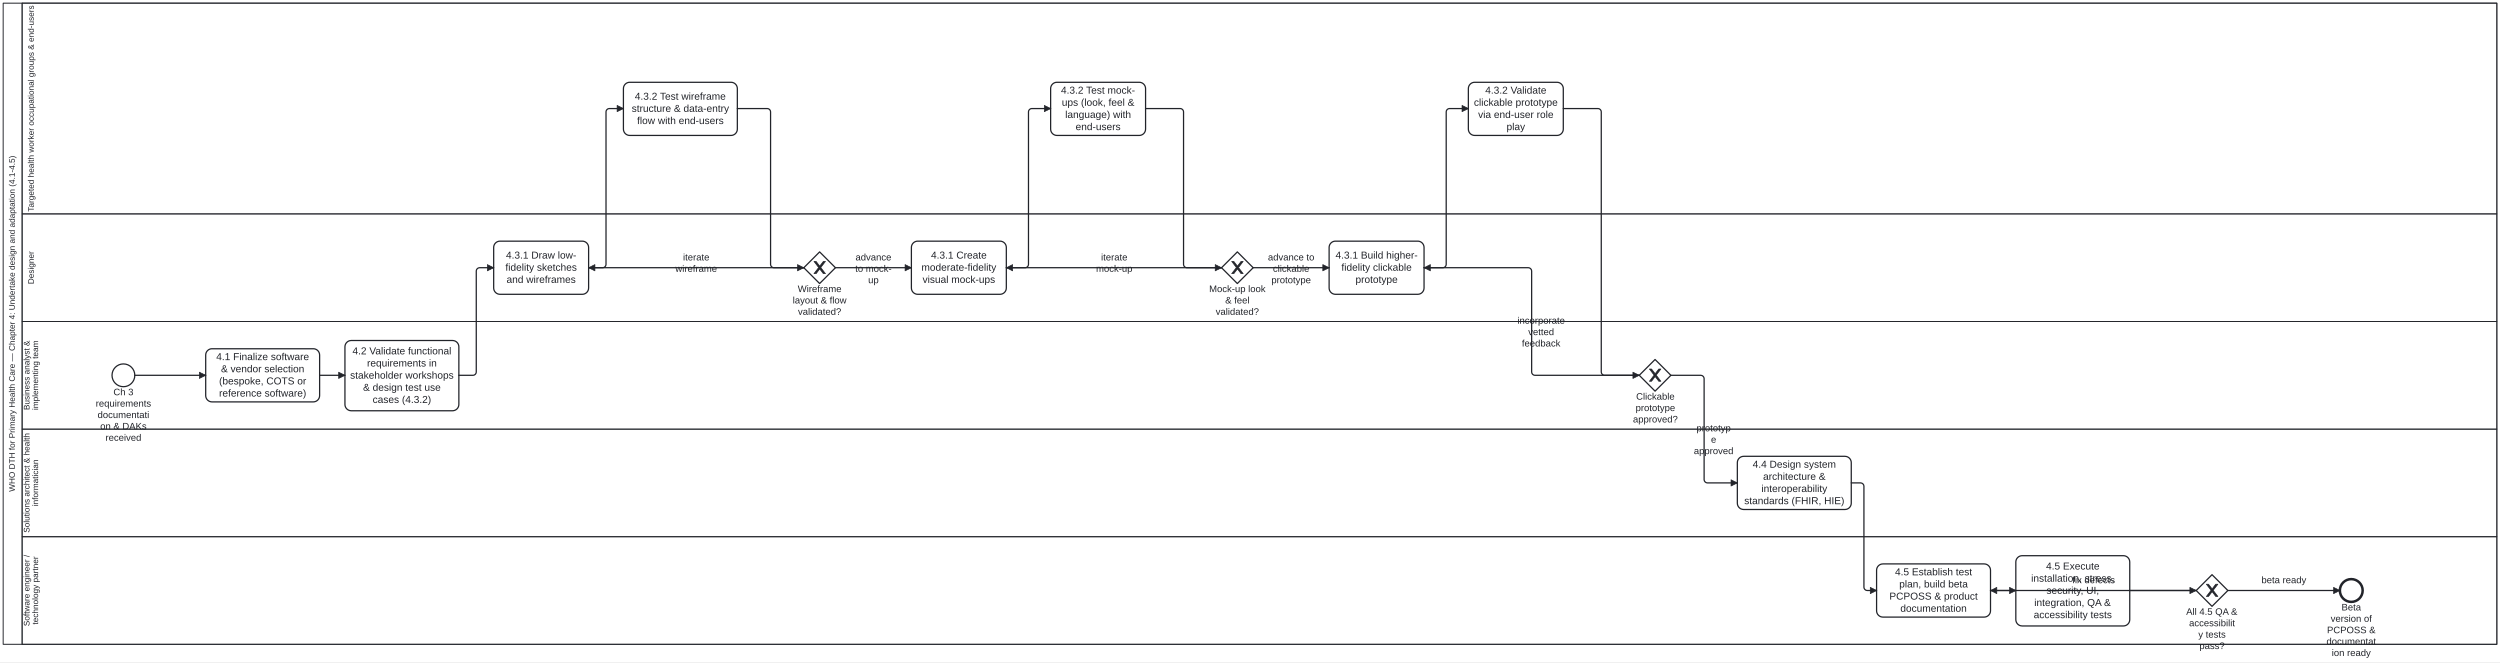
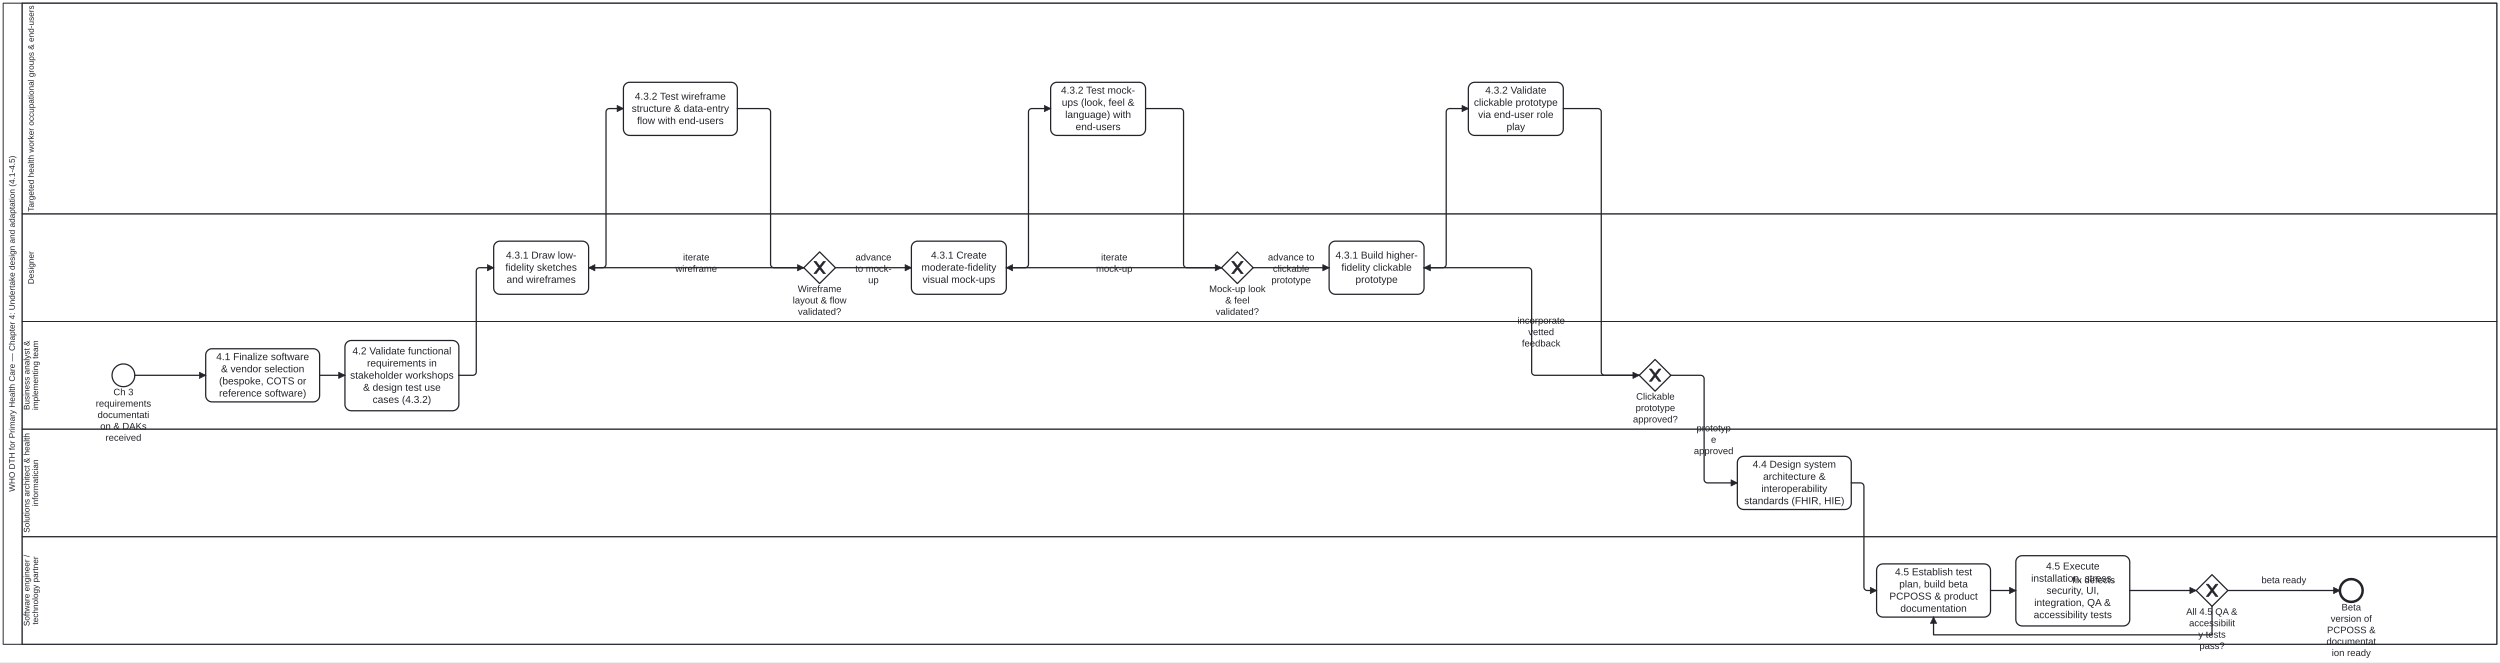
<svg xmlns="http://www.w3.org/2000/svg" width="100%" style="max-width:100%;height:auto" viewBox="155 75 3950 1046" version="1.1">
  <rect x="155" y="75" width="3950" height="1046" fill="#ffffff" />
  <g class="djs-group">
    <g class="djs-element djs-shape" data-element-id="Participant_Process_DesignAndAdaptation" style="display: block;" transform="matrix(1 0 0 1 160 80)">
      <g class="djs-visual">
        <rect x="0" y="0" width="3940" height="1013" rx="0" ry="0" style="stroke-linecap: round; stroke-linejoin: round; stroke: rgb(34, 36, 42); stroke-width: 1.5px; fill: white; fill-opacity: 0.95;" />
        <path style="fill: none; stroke-linecap: round; stroke-linejoin: round; stroke: rgb(34, 36, 42); stroke-width: 1.5px;" d="M30,0L30,1013" />
        <text lineHeight="1.05" class="djs-label" transform="matrix(-1.83697e-16 -1 1 -1.83697e-16 0 1013)" style="font-family: Arial, sans-serif; font-size: 13px; font-weight: normal; fill: rgb(34, 36, 42);">
          <tspan x="240.968" y="18.413">WHO DTH for Primary Health Care — Chapter 4: Undertake design and adaptation (4.1-4.5)</tspan>
        </text>
      </g>
      <rect class="djs-hit djs-hit-all" x="0" y="0" width="3940" height="1013" style="fill: none; stroke-opacity: 0; stroke: white; stroke-width: 15px;" />
    </g>
    <g class="djs-children">
      <g class="djs-group">
        <g class="djs-element djs-shape" data-element-id="Lane-Ch4-Engineer" style="display: block;" transform="matrix(1 0 0 1 190 923)">
          <g class="djs-visual">
            <rect x="0" y="0" width="3910" height="170" rx="0" ry="0" style="stroke-linecap: round; stroke-linejoin: round; stroke: rgb(34, 36, 42); stroke-width: 1.5px; fill: white; fill-opacity: 0.25;" />
            <text lineHeight="1.05" class="djs-label" transform="matrix(-1.83697e-16 -1 1 -1.83697e-16 0 170)" style="font-family: Arial, sans-serif; font-size: 13px; font-weight: normal; fill: rgb(34, 36, 42);">
              <tspan x="28.633" y="11.588">Software engineer / </tspan>
              <tspan x="31.159" y="25.238">technology partner</tspan>
            </text>
          </g>
          <rect class="djs-hit djs-hit-all" x="0" y="0" width="3910" height="170" style="fill: none; stroke-opacity: 0; stroke: white; stroke-width: 15px;" />
        </g>
      </g>
      <g class="djs-group">
        <g class="djs-element djs-shape" data-element-id="Lane-Ch4-Architect" style="display: block;" transform="matrix(1 0 0 1 190 753)">
          <g class="djs-visual">
            <rect x="0" y="0" width="3910" height="170" rx="0" ry="0" style="stroke-linecap: round; stroke-linejoin: round; stroke: rgb(34, 36, 42); stroke-width: 1.5px; fill: white; fill-opacity: 0.25;" />
            <text lineHeight="1.05" class="djs-label" transform="matrix(-1.83697e-16 -1 1 -1.83697e-16 0 170)" style="font-family: Arial, sans-serif; font-size: 13px; font-weight: normal; fill: rgb(34, 36, 42);">
              <tspan x="6.232" y="11.588">Solutions architect &amp; health </tspan>
              <tspan x="48.152" y="25.238">informatician</tspan>
            </text>
          </g>
          <rect class="djs-hit djs-hit-all" x="0" y="0" width="3910" height="170" style="fill: none; stroke-opacity: 0; stroke: white; stroke-width: 15px;" />
        </g>
      </g>
      <g class="djs-group">
        <g class="djs-element djs-shape" data-element-id="Lane-Ch4-Users" style="display: block;" transform="matrix(1 0 0 1 190 80)">
          <g class="djs-visual">
            <rect x="0" y="0" width="3910" height="333" rx="0" ry="0" style="stroke-linecap: round; stroke-linejoin: round; stroke: rgb(34, 36, 42); stroke-width: 1.5px; fill: white; fill-opacity: 0.25;" />
            <text lineHeight="1.05" class="djs-label" transform="matrix(-1.83697e-16 -1 1 -1.83697e-16 0 333)" style="font-family: Arial, sans-serif; font-size: 13px; font-weight: normal; fill: rgb(34, 36, 42);">
              <tspan x="3.543" y="18.413">Targeted health worker occupational groups &amp; end-users</tspan>
            </text>
          </g>
          <rect class="djs-hit djs-hit-all" x="0" y="0" width="3910" height="333" style="fill: none; stroke-opacity: 0; stroke: white; stroke-width: 15px;" />
        </g>
      </g>
      <g class="djs-group">
        <g class="djs-element djs-shape" data-element-id="Lane-Ch4-Designer" style="display: block;" transform="matrix(1 0 0 1 190 413)">
          <g class="djs-visual">
            <rect x="0" y="0" width="3910" height="170" rx="0" ry="0" style="stroke-linecap: round; stroke-linejoin: round; stroke: rgb(34, 36, 42); stroke-width: 1.5px; fill: white; fill-opacity: 0.25;" />
            <text lineHeight="1.05" class="djs-label" transform="matrix(-1.83697e-16 -1 1 -1.83697e-16 0 170)" style="font-family: Arial, sans-serif; font-size: 13px; font-weight: normal; fill: rgb(34, 36, 42);">
              <tspan x="58.987" y="18.413">Designer</tspan>
            </text>
          </g>
          <rect class="djs-hit djs-hit-all" x="0" y="0" width="3910" height="170" style="fill: none; stroke-opacity: 0; stroke: white; stroke-width: 15px;" />
        </g>
      </g>
      <g class="djs-group">
        <g class="djs-element djs-shape" data-element-id="Lane-Ch4-BA" style="display: block;" transform="matrix(1 0 0 1 190 583)">
          <g class="djs-visual">
            <rect x="0" y="0" width="3910" height="170" rx="0" ry="0" style="stroke-linecap: round; stroke-linejoin: round; stroke: rgb(34, 36, 42); stroke-width: 1.5px; fill: white; fill-opacity: 0.25;" />
            <text lineHeight="1.05" class="djs-label" transform="matrix(-1.83697e-16 -1 1 -1.83697e-16 0 170)" style="font-family: Arial, sans-serif; font-size: 13px; font-weight: normal; fill: rgb(34, 36, 42);">
              <tspan x="30.083" y="11.588">Business analyst &amp; </tspan>
              <tspan x="30.086" y="25.238">implementing team</tspan>
            </text>
          </g>
          <rect class="djs-hit djs-hit-all" x="0" y="0" width="3910" height="170" style="fill: none; stroke-opacity: 0; stroke: white; stroke-width: 15px;" />
        </g>
      </g>
      <g class="djs-group">
        <g class="djs-element djs-shape" data-element-id="Start_Ch4" style="display: block;" transform="matrix(1 0 0 1 332 650)">
          <g class="djs-visual">
            <circle cx="18" cy="18" r="18" style="stroke-linecap: round; stroke-linejoin: round; stroke: rgb(34, 36, 42); stroke-width: 2px; fill: white; fill-opacity: 0.95;" />
          </g>
          <rect class="djs-hit djs-hit-all" x="0" y="0" width="36" height="36" style="fill: none; stroke-opacity: 0; stroke: white; stroke-width: 15px;" />
        </g>
      </g>
      <g class="djs-group">
        <g class="djs-element djs-shape" data-element-id="Start_Ch4_label" style="display: block;" transform="matrix(1 0 0 1 306 686)">
          <g class="djs-visual">
            <text lineHeight="1.2" class="djs-label" style="font-family: Arial, sans-serif; font-size: 15px; font-weight: normal; fill: rgb(34, 36, 42);">
              <tspan x="28.158" y="13.5">Ch 3 </tspan>
              <tspan x="0.23" y="31.5">requirements</tspan>
              <tspan x="3.142" y="49.5">documentati</tspan>
              <tspan x="7.317" y="67.5">on &amp; DAKs </tspan>
              <tspan x="15.652" y="85.5">received</tspan>
            </text>
          </g>
          <rect class="djs-hit djs-hit-all" x="0" y="0" width="88" height="90" style="fill: none; stroke-opacity: 0; stroke: white; stroke-width: 15px;" />
        </g>
      </g>
      <g class="djs-group">
        <g class="djs-element djs-shape" data-element-id="Task_4_1_SelectSoftwareVendor" style="display: block;" transform="matrix(1 0 0 1 480 626)">
          <g class="djs-visual">
            <rect x="0" y="0" width="180" height="84" rx="10" ry="10" style="stroke-linecap: round; stroke-linejoin: round; stroke: rgb(34, 36, 42); stroke-width: 2px; fill: white; fill-opacity: 0.95;" />
            <text lineHeight="1.2" class="djs-label" style="font-family: Arial, sans-serif; font-size: 16px; font-weight: normal; fill: rgb(34, 36, 42);">
              <tspan x="16.633" y="18">4.1 Finalize software </tspan>
              <tspan x="24.184" y="37.2">&amp; vendor selection </tspan>
              <tspan x="21.086" y="56.4">(bespoke, COTS or </tspan>
              <tspan x="21.082" y="75.6">reference software)</tspan>
            </text>
          </g>
          <rect class="djs-hit djs-hit-all" x="0" y="0" width="180" height="84" style="fill: none; stroke-opacity: 0; stroke: white; stroke-width: 15px;" />
        </g>
      </g>
      <g class="djs-group">
        <g class="djs-element djs-shape" data-element-id="Task_4_2_ValidateRequirements" style="display: block;" transform="matrix(1 0 0 1 700 613)">
          <g class="djs-visual">
            <rect x="0" y="0" width="180" height="111" rx="10" ry="10" style="stroke-linecap: round; stroke-linejoin: round; stroke: rgb(34, 36, 42); stroke-width: 2px; fill: white; fill-opacity: 0.95;" />
            <text lineHeight="1.2" class="djs-label" style="font-family: Arial, sans-serif; font-size: 16px; font-weight: normal; fill: rgb(34, 36, 42);">
              <tspan x="11.871" y="21.9">4.2 Validate functional</tspan>
              <tspan x="34.863" y="41.1">requirements in </tspan>
              <tspan x="8.18" y="60.3">stakeholder workshops </tspan>
              <tspan x="28.629" y="79.5">&amp; design test use </tspan>
              <tspan x="43.758" y="98.7">cases (4.3.2)</tspan>
            </text>
          </g>
          <rect class="djs-hit djs-hit-all" x="0" y="0" width="180" height="111" style="fill: none; stroke-opacity: 0; stroke: white; stroke-width: 15px;" />
        </g>
      </g>
      <g class="djs-group">
        <g class="djs-element djs-shape" data-element-id="Task_4_3_Wireframe" style="display: block;" transform="matrix(1 0 0 1 935 456)">
          <g class="djs-visual">
            <rect x="0" y="0" width="150" height="84" rx="10" ry="10" style="stroke-linecap: round; stroke-linejoin: round; stroke: rgb(34, 36, 42); stroke-width: 2px; fill: white; fill-opacity: 0.95;" />
            <text lineHeight="1.2" class="djs-label" style="font-family: Arial, sans-serif; font-size: 16px; font-weight: normal; fill: rgb(34, 36, 42);">
              <tspan x="19.426" y="27.6">4.3.1 Draw low-</tspan>
              <tspan x="18.531" y="46.8">fidelity sketches </tspan>
              <tspan x="20.312" y="66">and wireframes</tspan>
            </text>
          </g>
          <rect class="djs-hit djs-hit-all" x="0" y="0" width="150" height="84" style="fill: none; stroke-opacity: 0; stroke: white; stroke-width: 15px;" />
        </g>
      </g>
      <g class="djs-group">
        <g class="djs-element djs-shape" data-element-id="Task_4_3_TestWireframe" style="display: block;" transform="matrix(1 0 0 1 1140 205)">
          <g class="djs-visual">
            <rect x="0" y="0" width="180" height="84" rx="10" ry="10" style="stroke-linecap: round; stroke-linejoin: round; stroke: rgb(34, 36, 42); stroke-width: 2px; fill: white; fill-opacity: 0.95;" />
            <text lineHeight="1.2" class="djs-label" style="font-family: Arial, sans-serif; font-size: 16px; font-weight: normal; fill: rgb(34, 36, 42);">
              <tspan x="17.973" y="27.6">4.3.2 Test wireframe </tspan>
              <tspan x="13.078" y="46.8">structure &amp; data-entry </tspan>
              <tspan x="21.527" y="66">flow with end-users</tspan>
            </text>
          </g>
          <rect class="djs-hit djs-hit-all" x="0" y="0" width="180" height="84" style="fill: none; stroke-opacity: 0; stroke: white; stroke-width: 15px;" />
        </g>
      </g>
      <g class="djs-group">
        <g class="djs-element djs-shape" data-element-id="GW_WireframeOk" style="display: block;" transform="matrix(1 0 0 1 1425 473)">
          <g class="djs-visual">
            <polygon points="25,0 50,25 25,50 0,25" style="stroke-linecap: round; stroke-linejoin: round; stroke: rgb(34, 36, 42); stroke-width: 2px; fill: white; fill-opacity: 0.95;" />
            <path d="m 16,15 7.429,9.714 -7.429,9.714 3.429,0 5.714,-7.464 5.714,7.464 3.429,0 -7.429,-9.714 7.429,-9.714 -3.429,0 -5.714,7.464 -5.714,-7.464 -3.429,0 z" style="fill: rgb(34, 36, 42); stroke-linecap: round; stroke-linejoin: round; stroke: rgb(34, 36, 42); stroke-width: 1px;" />
          </g>
          <rect class="djs-hit djs-hit-all" x="0" y="0" width="50" height="50" style="fill: none; stroke-opacity: 0; stroke: white; stroke-width: 15px;" />
        </g>
      </g>
      <g class="djs-group">
        <g class="djs-element djs-shape" data-element-id="GW_WireframeOk_label" style="display: block;" transform="matrix(1 0 0 1 1407 523)">
          <g class="djs-visual">
            <text lineHeight="1.2" class="djs-label" style="font-family: Arial, sans-serif; font-size: 15px; font-weight: normal; fill: rgb(34, 36, 42);">
              <tspan x="8.415" y="13.5">Wireframe </tspan>
              <tspan x="0.479" y="31.5">layout &amp; flow</tspan>
              <tspan x="8.807" y="49.5">validated?</tspan>
            </text>
          </g>
          <rect class="djs-hit djs-hit-all" x="0" y="0" width="86" height="54" style="fill: none; stroke-opacity: 0; stroke: white; stroke-width: 15px;" />
        </g>
      </g>
      <g class="djs-group">
        <g class="djs-element djs-shape" data-element-id="Task_4_3_Mockup" style="display: block;" transform="matrix(1 0 0 1 1595 456)">
          <g class="djs-visual">
            <rect x="0" y="0" width="150" height="84" rx="10" ry="10" style="stroke-linecap: round; stroke-linejoin: round; stroke: rgb(34, 36, 42); stroke-width: 2px; fill: white; fill-opacity: 0.95;" />
            <text lineHeight="1.2" class="djs-label" style="font-family: Arial, sans-serif; font-size: 16px; font-weight: normal; fill: rgb(34, 36, 42);">
              <tspan x="30.973" y="27.6">4.3.1 Create </tspan>
              <tspan x="15.863" y="46.8">moderate-fidelity </tspan>
              <tspan x="17.648" y="66">visual mock-ups</tspan>
            </text>
          </g>
          <rect class="djs-hit djs-hit-all" x="0" y="0" width="150" height="84" style="fill: none; stroke-opacity: 0; stroke: white; stroke-width: 15px;" />
        </g>
      </g>
      <g class="djs-group">
        <g class="djs-element djs-shape" data-element-id="Task_4_3_TestMockup" style="display: block;" transform="matrix(1 0 0 1 1815 205)">
          <g class="djs-visual">
            <rect x="0" y="0" width="150" height="84" rx="10" ry="10" style="stroke-linecap: round; stroke-linejoin: round; stroke: rgb(34, 36, 42); stroke-width: 2px; fill: white; fill-opacity: 0.95;" />
            <text lineHeight="1.2" class="djs-label" style="font-family: Arial, sans-serif; font-size: 16px; font-weight: normal; fill: rgb(34, 36, 42);">
              <tspan x="16.312" y="18">4.3.2 Test mock-</tspan>
              <tspan x="17.637" y="37.2">ups (look, feel &amp; </tspan>
              <tspan x="22.965" y="56.4">language) with </tspan>
              <tspan x="39.426" y="75.6">end-users</tspan>
            </text>
          </g>
          <rect class="djs-hit djs-hit-all" x="0" y="0" width="150" height="84" style="fill: none; stroke-opacity: 0; stroke: white; stroke-width: 15px;" />
        </g>
      </g>
      <g class="djs-group">
        <g class="djs-element djs-shape" data-element-id="GW_MockupOk" style="display: block;" transform="matrix(1 0 0 1 2085 473)">
          <g class="djs-visual">
            <polygon points="25,0 50,25 25,50 0,25" style="stroke-linecap: round; stroke-linejoin: round; stroke: rgb(34, 36, 42); stroke-width: 2px; fill: white; fill-opacity: 0.95;" />
            <path d="m 16,15 7.429,9.714 -7.429,9.714 3.429,0 5.714,-7.464 5.714,7.464 3.429,0 -7.429,-9.714 7.429,-9.714 -3.429,0 -5.714,7.464 -5.714,-7.464 -3.429,0 z" style="fill: rgb(34, 36, 42); stroke-linecap: round; stroke-linejoin: round; stroke: rgb(34, 36, 42); stroke-width: 1px;" />
          </g>
          <rect class="djs-hit djs-hit-all" x="0" y="0" width="50" height="50" style="fill: none; stroke-opacity: 0; stroke: white; stroke-width: 15px;" />
        </g>
      </g>
      <g class="djs-group">
        <g class="djs-element djs-shape" data-element-id="GW_MockupOk_label" style="display: block;" transform="matrix(1 0 0 1 2065 523)">
          <g class="djs-visual">
            <text lineHeight="1.2" class="djs-label" style="font-family: Arial, sans-serif; font-size: 15px; font-weight: normal; fill: rgb(34, 36, 42);">
              <tspan x="0.399" y="13.5">Mock-up look </tspan>
              <tspan x="25.822" y="31.5">&amp; feel </tspan>
              <tspan x="10.807" y="49.5">validated?</tspan>
            </text>
          </g>
          <rect class="djs-hit djs-hit-all" x="0" y="0" width="90" height="54" style="fill: none; stroke-opacity: 0; stroke: white; stroke-width: 15px;" />
        </g>
      </g>
      <g class="djs-group">
        <g class="djs-element djs-shape" data-element-id="Task_4_3_Prototype" style="display: block;" transform="matrix(1 0 0 1 2255 456)">
          <g class="djs-visual">
            <rect x="0" y="0" width="150" height="84" rx="10" ry="10" style="stroke-linecap: round; stroke-linejoin: round; stroke: rgb(34, 36, 42); stroke-width: 2px; fill: white; fill-opacity: 0.95;" />
            <text lineHeight="1.2" class="djs-label" style="font-family: Arial, sans-serif; font-size: 16px; font-weight: normal; fill: rgb(34, 36, 42);">
              <tspan x="10.07" y="27.6">4.3.1 Build higher-</tspan>
              <tspan x="19.422" y="46.8">fidelity clickable </tspan>
              <tspan x="41.645" y="66">prototype</tspan>
            </text>
          </g>
          <rect class="djs-hit djs-hit-all" x="0" y="0" width="150" height="84" style="fill: none; stroke-opacity: 0; stroke: white; stroke-width: 15px;" />
        </g>
      </g>
      <g class="djs-group">
        <g class="djs-element djs-shape" data-element-id="Task_4_3_TestPrototype" style="display: block;" transform="matrix(1 0 0 1 2475 205)">
          <g class="djs-visual">
            <rect x="0" y="0" width="150" height="84" rx="10" ry="10" style="stroke-linecap: round; stroke-linejoin: round; stroke: rgb(34, 36, 42); stroke-width: 2px; fill: white; fill-opacity: 0.95;" />
            <text lineHeight="1.2" class="djs-label" style="font-family: Arial, sans-serif; font-size: 16px; font-weight: normal; fill: rgb(34, 36, 42);">
              <tspan x="26.668" y="18">4.3.2 Validate </tspan>
              <tspan x="8.742" y="37.2">clickable prototype</tspan>
              <tspan x="15.414" y="56.4">via end-user role </tspan>
              <tspan x="60.324" y="75.6">play</tspan>
            </text>
          </g>
          <rect class="djs-hit djs-hit-all" x="0" y="0" width="150" height="84" style="fill: none; stroke-opacity: 0; stroke: white; stroke-width: 15px;" />
        </g>
      </g>
      <g class="djs-group">
        <g class="djs-element djs-shape" data-element-id="GW_PrototypeOk" style="display: block;" transform="matrix(1 0 0 1 2745 643)">
          <g class="djs-visual">
            <polygon points="25,0 50,25 25,50 0,25" style="stroke-linecap: round; stroke-linejoin: round; stroke: rgb(34, 36, 42); stroke-width: 2px; fill: white; fill-opacity: 0.95;" />
            <path d="m 16,15 7.429,9.714 -7.429,9.714 3.429,0 5.714,-7.464 5.714,7.464 3.429,0 -7.429,-9.714 7.429,-9.714 -3.429,0 -5.714,7.464 -5.714,-7.464 -3.429,0 z" style="fill: rgb(34, 36, 42); stroke-linecap: round; stroke-linejoin: round; stroke: rgb(34, 36, 42); stroke-width: 1px;" />
          </g>
          <rect class="djs-hit djs-hit-all" x="0" y="0" width="50" height="50" style="fill: none; stroke-opacity: 0; stroke: white; stroke-width: 15px;" />
        </g>
      </g>
      <g class="djs-group">
        <g class="djs-element djs-shape" data-element-id="GW_PrototypeOk_label" style="display: block;" transform="matrix(1 0 0 1 2735 693)">
          <g class="djs-visual">
            <text lineHeight="1.2" class="djs-label" style="font-family: Arial, sans-serif; font-size: 15px; font-weight: normal; fill: rgb(34, 36, 42);">
              <tspan x="5.072" y="13.5">Clickable </tspan>
              <tspan x="4.229" y="31.5">prototype</tspan>
              <tspan x="0.054" y="49.5">approved?</tspan>
            </text>
          </g>
          <rect class="djs-hit djs-hit-all" x="0" y="0" width="71" height="54" style="fill: none; stroke-opacity: 0; stroke: white; stroke-width: 15px;" />
        </g>
      </g>
      <g class="djs-group">
        <g class="djs-element djs-shape" data-element-id="Task_4_4_Architecture" style="display: block;" transform="matrix(1 0 0 1 2900 796)">
          <g class="djs-visual">
            <rect x="0" y="0" width="180" height="84" rx="10" ry="10" style="stroke-linecap: round; stroke-linejoin: round; stroke: rgb(34, 36, 42); stroke-width: 2px; fill: white; fill-opacity: 0.95;" />
            <text lineHeight="1.2" class="djs-label" style="font-family: Arial, sans-serif; font-size: 16px; font-weight: normal; fill: rgb(34, 36, 42);">
              <tspan x="24.195" y="18">4.4 Design system </tspan>
              <tspan x="40.645" y="37.2">architecture &amp; </tspan>
              <tspan x="37.973" y="56.4">interoperability </tspan>
              <tspan x="10.871" y="75.6">standards (FHIR, HIE)</tspan>
            </text>
          </g>
          <rect class="djs-hit djs-hit-all" x="0" y="0" width="180" height="84" style="fill: none; stroke-opacity: 0; stroke: white; stroke-width: 15px;" />
        </g>
      </g>
      <g class="djs-group">
        <g class="djs-element djs-shape" data-element-id="Task_4_5_BuildAndDocument" style="display: block;" transform="matrix(1 0 0 1 3120 966)">
          <g class="djs-visual">
            <rect x="0" y="0" width="180" height="84" rx="10" ry="10" style="stroke-linecap: round; stroke-linejoin: round; stroke: rgb(34, 36, 42); stroke-width: 2px; fill: white; fill-opacity: 0.95;" />
            <text lineHeight="1.2" class="djs-label" style="font-family: Arial, sans-serif; font-size: 16px; font-weight: normal; fill: rgb(34, 36, 42);">
              <tspan x="29.078" y="18">4.5 Establish test </tspan>
              <tspan x="35.734" y="37.2">plan, build beta </tspan>
              <tspan x="20.191" y="56.4">PCPOSS &amp; product </tspan>
              <tspan x="37.52" y="75.6">documentation</tspan>
            </text>
          </g>
          <rect class="djs-hit djs-hit-all" x="0" y="0" width="180" height="84" style="fill: none; stroke-opacity: 0; stroke: white; stroke-width: 15px;" />
        </g>
      </g>
      <g class="djs-group">
        <g class="djs-element djs-shape" data-element-id="Task_4_5_RunQaTests" style="display: block;" transform="matrix(1 0 0 1 3340 953)">
          <g class="djs-visual">
            <rect x="0" y="0" width="180" height="111" rx="10" ry="10" style="stroke-linecap: round; stroke-linejoin: round; stroke: rgb(34, 36, 42); stroke-width: 2px; fill: white; fill-opacity: 0.95;" />
            <text lineHeight="1.2" class="djs-label" style="font-family: Arial, sans-serif; font-size: 16px; font-weight: normal; fill: rgb(34, 36, 42);">
              <tspan x="47.75" y="21.9">4.5 Execute </tspan>
              <tspan x="24.195" y="41.1">installation, stress, </tspan>
              <tspan x="48.363" y="60.3">security, UI, </tspan>
              <tspan x="29.078" y="79.5">integration, QA &amp; </tspan>
              <tspan x="28.203" y="98.7">accessibility tests</tspan>
            </text>
          </g>
          <rect class="djs-hit djs-hit-all" x="0" y="0" width="180" height="111" style="fill: none; stroke-opacity: 0; stroke: white; stroke-width: 15px;" />
        </g>
      </g>
      <g class="djs-group">
        <g class="djs-element djs-shape" data-element-id="GW_QaPassed" style="display: block;" transform="matrix(1 0 0 1 3625 983)">
          <g class="djs-visual">
            <polygon points="25,0 50,25 25,50 0,25" style="stroke-linecap: round; stroke-linejoin: round; stroke: rgb(34, 36, 42); stroke-width: 2px; fill: white; fill-opacity: 0.95;" />
            <path d="m 16,15 7.429,9.714 -7.429,9.714 3.429,0 5.714,-7.464 5.714,7.464 3.429,0 -7.429,-9.714 7.429,-9.714 -3.429,0 -5.714,7.464 -5.714,-7.464 -3.429,0 z" style="fill: rgb(34, 36, 42); stroke-linecap: round; stroke-linejoin: round; stroke: rgb(34, 36, 42); stroke-width: 1px;" />
          </g>
          <rect class="djs-hit djs-hit-all" x="0" y="0" width="50" height="50" style="fill: none; stroke-opacity: 0; stroke: white; stroke-width: 15px;" />
        </g>
      </g>
      <g class="djs-group">
        <g class="djs-element djs-shape" data-element-id="GW_QaPassed_label" style="display: block;" transform="matrix(1 0 0 1 3609 1033)">
          <g class="djs-visual">
            <text lineHeight="1.2" class="djs-label" style="font-family: Arial, sans-serif; font-size: 15px; font-weight: normal; fill: rgb(34, 36, 42);">
              <tspan x="0.149" y="13.5">All 4.5 QA &amp;</tspan>
              <tspan x="4.738" y="31.5">accessibilit</tspan>
              <tspan x="19.328" y="49.5">y tests </tspan>
              <tspan x="20.987" y="67.5">pass?</tspan>
            </text>
          </g>
          <rect class="djs-hit djs-hit-all" x="0" y="0" width="82" height="54" style="fill: none; stroke-opacity: 0; stroke: white; stroke-width: 15px;" />
        </g>
      </g>
      <g class="djs-group">
        <g class="djs-element djs-shape" data-element-id="End_Ch4" style="display: block;" transform="matrix(1 0 0 1 3852 990)">
          <g class="djs-visual">
            <circle cx="18" cy="18" r="18" style="stroke-linecap: round; stroke-linejoin: round; stroke: rgb(34, 36, 42); stroke-width: 4px; fill: white; fill-opacity: 0.95;" />
          </g>
          <rect class="djs-hit djs-hit-all" x="0" y="0" width="36" height="36" style="fill: none; stroke-opacity: 0; stroke: white; stroke-width: 15px;" />
        </g>
      </g>
      <g class="djs-group">
        <g class="djs-element djs-shape" data-element-id="End_Ch4_label" style="display: block;" transform="matrix(1 0 0 1 3828 1026)">
          <g class="djs-visual">
            <text lineHeight="1.2" class="djs-label" style="font-family: Arial, sans-serif; font-size: 15px; font-weight: normal; fill: rgb(34, 36, 42);">
              <tspan x="26.572" y="13.5">Beta </tspan>
              <tspan x="9.484" y="31.5">version of </tspan>
              <tspan x="3.654" y="49.5">PCPOSS &amp; </tspan>
              <tspan x="2.808" y="67.5">documentat</tspan>
              <tspan x="11.147" y="85.5">ion ready</tspan>
            </text>
          </g>
          <rect class="djs-hit djs-hit-all" x="0" y="0" width="84" height="90" style="fill: none; stroke-opacity: 0; stroke: white; stroke-width: 15px;" />
        </g>
      </g>
      <g class="djs-group">
        <g class="djs-element djs-connection" data-element-id="Flow_Ch4_1" style="display: block;">
          <g class="djs-visual">
            <defs>
              <marker id="bpmn-marker-1" viewBox="0 0 20 20" refX="11" refY="10" markerWidth="10" markerHeight="10" orient="auto">
                <path d="M 1 5 L 11 10 L 1 15 Z" style="stroke-linecap: round; stroke-linejoin: round; stroke: rgb(34, 36, 42); stroke-width: 1px; fill: rgb(34, 36, 42);" />
              </marker>
            </defs>
            <path data-corner-radius="5" style="fill: none; stroke-linecap: round; stroke-linejoin: round; stroke: rgb(34, 36, 42); stroke-width: 2px; marker-end: url('#bpmn-marker-1');" d="M368,668L480,668" />
          </g>
          <path d="M368,668L480,668" class="djs-hit djs-hit-stroke" style="fill: none; stroke-opacity: 0; stroke: white; stroke-width: 15px;" />
        </g>
      </g>
      <g class="djs-group">
        <g class="djs-element djs-connection" data-element-id="Flow_Ch4_2" style="display: block;">
          <g class="djs-visual">
            <defs>
              <marker id="bpmn-marker-2" viewBox="0 0 20 20" refX="11" refY="10" markerWidth="10" markerHeight="10" orient="auto">
                <path d="M 1 5 L 11 10 L 1 15 Z" style="stroke-linecap: round; stroke-linejoin: round; stroke: rgb(34, 36, 42); stroke-width: 1px; fill: rgb(34, 36, 42);" />
              </marker>
            </defs>
            <path data-corner-radius="5" style="fill: none; stroke-linecap: round; stroke-linejoin: round; stroke: rgb(34, 36, 42); stroke-width: 2px; marker-end: url('#bpmn-marker-2');" d="M660,668L700,668" />
          </g>
          <path d="M660,668L700,668" class="djs-hit djs-hit-stroke" style="fill: none; stroke-opacity: 0; stroke: white; stroke-width: 15px;" />
        </g>
      </g>
      <g class="djs-group">
        <g class="djs-element djs-connection" data-element-id="Flow_Ch4_3" style="display: block;">
          <g class="djs-visual">
            <defs>
              <marker id="bpmn-marker-3" viewBox="0 0 20 20" refX="11" refY="10" markerWidth="10" markerHeight="10" orient="auto">
                <path d="M 1 5 L 11 10 L 1 15 Z" style="stroke-linecap: round; stroke-linejoin: round; stroke: rgb(34, 36, 42); stroke-width: 1px; fill: rgb(34, 36, 42);" />
              </marker>
            </defs>
            <path data-corner-radius="5" style="fill: none; stroke-linecap: round; stroke-linejoin: round; stroke: rgb(34, 36, 42); stroke-width: 2px; marker-end: url('#bpmn-marker-3');" d="M880,668L902.5,668C905,668,907.5,665.5,907.5,663L907.5,503C907.5,500.5,910,498,912.5,498L935,498" />
          </g>
          <path d="M880,668L907.5,668L907.5,498L935,498" class="djs-hit djs-hit-stroke" style="fill: none; stroke-opacity: 0; stroke: white; stroke-width: 15px;" />
        </g>
      </g>
      <g class="djs-group">
        <g class="djs-element djs-connection" data-element-id="Flow_Ch4_4" style="display: block;">
          <g class="djs-visual">
            <defs>
              <marker id="bpmn-marker-4" viewBox="0 0 20 20" refX="11" refY="10" markerWidth="10" markerHeight="10" orient="auto">
                <path d="M 1 5 L 11 10 L 1 15 Z" style="stroke-linecap: round; stroke-linejoin: round; stroke: rgb(34, 36, 42); stroke-width: 1px; fill: rgb(34, 36, 42);" />
              </marker>
            </defs>
            <path data-corner-radius="5" style="fill: none; stroke-linecap: round; stroke-linejoin: round; stroke: rgb(34, 36, 42); stroke-width: 2px; marker-end: url('#bpmn-marker-4');" d="M1085,498L1107.5,498C1110,498,1112.5,495.5,1112.5,493L1112.5,251.5C1112.5,249,1115,246.5,1117.5,246.5L1140,246.5" />
          </g>
          <path d="M1085,498L1112.5,498L1112.5,246.5L1140,246.5" class="djs-hit djs-hit-stroke" style="fill: none; stroke-opacity: 0; stroke: white; stroke-width: 15px;" />
        </g>
      </g>
      <g class="djs-group">
        <g class="djs-element djs-connection" data-element-id="Flow_Ch4_5" style="display: block;">
          <g class="djs-visual">
            <defs>
              <marker id="bpmn-marker-5" viewBox="0 0 20 20" refX="11" refY="10" markerWidth="10" markerHeight="10" orient="auto">
                <path d="M 1 5 L 11 10 L 1 15 Z" style="stroke-linecap: round; stroke-linejoin: round; stroke: rgb(34, 36, 42); stroke-width: 1px; fill: rgb(34, 36, 42);" />
              </marker>
            </defs>
            <path data-corner-radius="5" style="fill: none; stroke-linecap: round; stroke-linejoin: round; stroke: rgb(34, 36, 42); stroke-width: 2px; marker-end: url('#bpmn-marker-5');" d="M1320,246.5L1367.5,246.5C1370,246.5,1372.5,249,1372.5,251.5L1372.5,493C1372.5,495.5,1375,498,1377.5,498L1425,498" />
          </g>
          <path d="M1320,246.5L1372.5,246.5L1372.5,498L1425,498" class="djs-hit djs-hit-stroke" style="fill: none; stroke-opacity: 0; stroke: white; stroke-width: 15px;" />
        </g>
      </g>
      <g class="djs-group">
        <g class="djs-element djs-connection" data-element-id="Flow_Ch4_6_Loop" style="display: block;">
          <g class="djs-visual">
            <defs>
              <marker id="bpmn-marker-6" viewBox="0 0 20 20" refX="11" refY="10" markerWidth="10" markerHeight="10" orient="auto">
                <path d="M 1 5 L 11 10 L 1 15 Z" style="stroke-linecap: round; stroke-linejoin: round; stroke: rgb(34, 36, 42); stroke-width: 1px; fill: rgb(34, 36, 42);" />
              </marker>
            </defs>
            <path data-corner-radius="5" style="fill: none; stroke-linecap: round; stroke-linejoin: round; stroke: rgb(34, 36, 42); stroke-width: 2px; marker-end: url('#bpmn-marker-6');" d="M1425,498L1085,498" />
          </g>
          <path d="M1425,498L1085,498" class="djs-hit djs-hit-stroke" style="fill: none; stroke-opacity: 0; stroke: white; stroke-width: 15px;" />
        </g>
      </g>
      <g class="djs-group">
        <g class="djs-element djs-shape" data-element-id="Flow_Ch4_6_Loop_label" style="display: block;" transform="matrix(1 0 0 1 1222 473)">
          <g class="djs-visual">
            <text lineHeight="1.2" class="djs-label" style="font-family: Arial, sans-serif; font-size: 15px; font-weight: normal; fill: rgb(34, 36, 42);">
              <tspan x="12.155" y="13.5">iterate </tspan>
              <tspan x="0.078" y="31.5">wireframe</tspan>
            </text>
          </g>
          <rect class="djs-hit djs-hit-all" x="0" y="0" width="66" height="36" style="fill: none; stroke-opacity: 0; stroke: white; stroke-width: 15px;" />
        </g>
      </g>
      <g class="djs-group">
        <g class="djs-element djs-connection" data-element-id="Flow_Ch4_6_Pass" style="display: block;">
          <g class="djs-visual">
            <defs>
              <marker id="bpmn-marker-7" viewBox="0 0 20 20" refX="11" refY="10" markerWidth="10" markerHeight="10" orient="auto">
                <path d="M 1 5 L 11 10 L 1 15 Z" style="stroke-linecap: round; stroke-linejoin: round; stroke: rgb(34, 36, 42); stroke-width: 1px; fill: rgb(34, 36, 42);" />
              </marker>
            </defs>
            <path data-corner-radius="5" style="fill: none; stroke-linecap: round; stroke-linejoin: round; stroke: rgb(34, 36, 42); stroke-width: 2px; marker-end: url('#bpmn-marker-7');" d="M1475,498L1595,498" />
          </g>
          <path d="M1475,498L1595,498" class="djs-hit djs-hit-stroke" style="fill: none; stroke-opacity: 0; stroke: white; stroke-width: 15px;" />
        </g>
      </g>
      <g class="djs-group">
        <g class="djs-element djs-shape" data-element-id="Flow_Ch4_6_Pass_label" style="display: block;" transform="matrix(1 0 0 1 1498 473)">
          <g class="djs-visual">
            <text lineHeight="1.2" class="djs-label" style="font-family: Arial, sans-serif; font-size: 15px; font-weight: normal; fill: rgb(34, 36, 42);">
              <tspan x="8.644" y="13.5">advance </tspan>
              <tspan x="8.245" y="31.5">to mock-</tspan>
              <tspan x="28.658" y="49.5">up</tspan>
            </text>
          </g>
          <rect class="djs-hit djs-hit-all" x="0" y="0" width="74" height="36" style="fill: none; stroke-opacity: 0; stroke: white; stroke-width: 15px;" />
        </g>
      </g>
      <g class="djs-group">
        <g class="djs-element djs-connection" data-element-id="Flow_Ch4_7" style="display: block;">
          <g class="djs-visual">
            <defs>
              <marker id="bpmn-marker-8" viewBox="0 0 20 20" refX="11" refY="10" markerWidth="10" markerHeight="10" orient="auto">
                <path d="M 1 5 L 11 10 L 1 15 Z" style="stroke-linecap: round; stroke-linejoin: round; stroke: rgb(34, 36, 42); stroke-width: 1px; fill: rgb(34, 36, 42);" />
              </marker>
            </defs>
            <path data-corner-radius="5" style="fill: none; stroke-linecap: round; stroke-linejoin: round; stroke: rgb(34, 36, 42); stroke-width: 2px; marker-end: url('#bpmn-marker-8');" d="M1745,498L1775,498C1777.5,498,1780,495.5,1780,493L1780,251.5C1780,249,1782.5,246.5,1785,246.5L1815,246.5" />
          </g>
          <path d="M1745,498L1780,498L1780,246.5L1815,246.5" class="djs-hit djs-hit-stroke" style="fill: none; stroke-opacity: 0; stroke: white; stroke-width: 15px;" />
        </g>
      </g>
      <g class="djs-group">
        <g class="djs-element djs-connection" data-element-id="Flow_Ch4_8" style="display: block;">
          <g class="djs-visual">
            <defs>
              <marker id="bpmn-marker-9" viewBox="0 0 20 20" refX="11" refY="10" markerWidth="10" markerHeight="10" orient="auto">
                <path d="M 1 5 L 11 10 L 1 15 Z" style="stroke-linecap: round; stroke-linejoin: round; stroke: rgb(34, 36, 42); stroke-width: 1px; fill: rgb(34, 36, 42);" />
              </marker>
            </defs>
            <path data-corner-radius="5" style="fill: none; stroke-linecap: round; stroke-linejoin: round; stroke: rgb(34, 36, 42); stroke-width: 2px; marker-end: url('#bpmn-marker-9');" d="M1965,246.5L2020,246.5C2022.5,246.5,2025,249,2025,251.5L2025,493C2025,495.5,2027.5,498,2030,498L2085,498" />
          </g>
          <path d="M1965,246.5L2025,246.5L2025,498L2085,498" class="djs-hit djs-hit-stroke" style="fill: none; stroke-opacity: 0; stroke: white; stroke-width: 15px;" />
        </g>
      </g>
      <g class="djs-group">
        <g class="djs-element djs-connection" data-element-id="Flow_Ch4_9_Loop" style="display: block;">
          <g class="djs-visual">
            <defs>
              <marker id="bpmn-marker-10" viewBox="0 0 20 20" refX="11" refY="10" markerWidth="10" markerHeight="10" orient="auto">
                <path d="M 1 5 L 11 10 L 1 15 Z" style="stroke-linecap: round; stroke-linejoin: round; stroke: rgb(34, 36, 42); stroke-width: 1px; fill: rgb(34, 36, 42);" />
              </marker>
            </defs>
            <path data-corner-radius="5" style="fill: none; stroke-linecap: round; stroke-linejoin: round; stroke: rgb(34, 36, 42); stroke-width: 2px; marker-end: url('#bpmn-marker-10');" d="M2085,498L1745,498" />
          </g>
          <path d="M2085,498L1745,498" class="djs-hit djs-hit-stroke" style="fill: none; stroke-opacity: 0; stroke: white; stroke-width: 15px;" />
        </g>
      </g>
      <g class="djs-group">
        <g class="djs-element djs-shape" data-element-id="Flow_Ch4_9_Loop_label" style="display: block;" transform="matrix(1 0 0 1 1872 473)">
          <g class="djs-visual">
            <text lineHeight="1.2" class="djs-label" style="font-family: Arial, sans-serif; font-size: 15px; font-weight: normal; fill: rgb(34, 36, 42);">
              <tspan x="22.655" y="13.5">iterate </tspan>
              <tspan x="14.741" y="31.5">mock-up</tspan>
            </text>
          </g>
          <rect class="djs-hit djs-hit-all" x="0" y="0" width="87" height="36" style="fill: none; stroke-opacity: 0; stroke: white; stroke-width: 15px;" />
        </g>
      </g>
      <g class="djs-group">
        <g class="djs-element djs-connection" data-element-id="Flow_Ch4_9_Pass" style="display: block;">
          <g class="djs-visual">
            <defs>
              <marker id="bpmn-marker-11" viewBox="0 0 20 20" refX="11" refY="10" markerWidth="10" markerHeight="10" orient="auto">
                <path d="M 1 5 L 11 10 L 1 15 Z" style="stroke-linecap: round; stroke-linejoin: round; stroke: rgb(34, 36, 42); stroke-width: 1px; fill: rgb(34, 36, 42);" />
              </marker>
            </defs>
            <path data-corner-radius="5" style="fill: none; stroke-linecap: round; stroke-linejoin: round; stroke: rgb(34, 36, 42); stroke-width: 2px; marker-end: url('#bpmn-marker-11');" d="M2135,498L2255,498" />
          </g>
          <path d="M2135,498L2255,498" class="djs-hit djs-hit-stroke" style="fill: none; stroke-opacity: 0; stroke: white; stroke-width: 15px;" />
        </g>
      </g>
      <g class="djs-group">
        <g class="djs-element djs-shape" data-element-id="Flow_Ch4_9_Pass_label" style="display: block;" transform="matrix(1 0 0 1 2158 473)">
          <g class="djs-visual">
            <text lineHeight="1.2" class="djs-label" style="font-family: Arial, sans-serif; font-size: 15px; font-weight: normal; fill: rgb(34, 36, 42);">
              <tspan x="0.306" y="13.5">advance to </tspan>
              <tspan x="8.238" y="31.5">clickable </tspan>
              <tspan x="5.729" y="49.5">prototype</tspan>
            </text>
          </g>
          <rect class="djs-hit djs-hit-all" x="0" y="0" width="74" height="54" style="fill: none; stroke-opacity: 0; stroke: white; stroke-width: 15px;" />
        </g>
      </g>
      <g class="djs-group">
        <g class="djs-element djs-connection" data-element-id="Flow_Ch4_10" style="display: block;">
          <g class="djs-visual">
            <defs>
              <marker id="bpmn-marker-12" viewBox="0 0 20 20" refX="11" refY="10" markerWidth="10" markerHeight="10" orient="auto">
                <path d="M 1 5 L 11 10 L 1 15 Z" style="stroke-linecap: round; stroke-linejoin: round; stroke: rgb(34, 36, 42); stroke-width: 1px; fill: rgb(34, 36, 42);" />
              </marker>
            </defs>
            <path data-corner-radius="5" style="fill: none; stroke-linecap: round; stroke-linejoin: round; stroke: rgb(34, 36, 42); stroke-width: 2px; marker-end: url('#bpmn-marker-12');" d="M2405,498L2435,498C2437.5,498,2440,495.5,2440,493L2440,251.5C2440,249,2442.5,246.5,2445,246.5L2475,246.5" />
          </g>
          <path d="M2405,498L2440,498L2440,246.5L2475,246.5" class="djs-hit djs-hit-stroke" style="fill: none; stroke-opacity: 0; stroke: white; stroke-width: 15px;" />
        </g>
      </g>
      <g class="djs-group">
        <g class="djs-element djs-connection" data-element-id="Flow_Ch4_11" style="display: block;">
          <g class="djs-visual">
            <defs>
              <marker id="bpmn-marker-13" viewBox="0 0 20 20" refX="11" refY="10" markerWidth="10" markerHeight="10" orient="auto">
                <path d="M 1 5 L 11 10 L 1 15 Z" style="stroke-linecap: round; stroke-linejoin: round; stroke: rgb(34, 36, 42); stroke-width: 1px; fill: rgb(34, 36, 42);" />
              </marker>
            </defs>
            <path data-corner-radius="5" style="fill: none; stroke-linecap: round; stroke-linejoin: round; stroke: rgb(34, 36, 42); stroke-width: 2px; marker-end: url('#bpmn-marker-13');" d="M2625,246.5L2680,246.5C2682.5,246.5,2685,249,2685,251.5L2685,663C2685,665.5,2687.5,668,2690,668L2745,668" />
          </g>
          <path d="M2625,246.5L2685,246.5L2685,668L2745,668" class="djs-hit djs-hit-stroke" style="fill: none; stroke-opacity: 0; stroke: white; stroke-width: 15px;" />
        </g>
      </g>
      <g class="djs-group">
        <g class="djs-element djs-connection" data-element-id="Flow_Ch4_12_Loop" style="display: block;">
          <g class="djs-visual">
            <defs>
              <marker id="bpmn-marker-14" viewBox="0 0 20 20" refX="11" refY="10" markerWidth="10" markerHeight="10" orient="auto">
                <path d="M 1 5 L 11 10 L 1 15 Z" style="stroke-linecap: round; stroke-linejoin: round; stroke: rgb(34, 36, 42); stroke-width: 1px; fill: rgb(34, 36, 42);" />
              </marker>
            </defs>
            <path data-corner-radius="5" style="fill: none; stroke-linecap: round; stroke-linejoin: round; stroke: rgb(34, 36, 42); stroke-width: 2px; marker-end: url('#bpmn-marker-14');" d="M2745,668L2580,668C2577.5,668,2575,665.5,2575,663L2575,503C2575,500.5,2572.5,498,2570,498L2405,498" />
          </g>
          <path d="M2745,668L2575,668L2575,498L2405,498" class="djs-hit djs-hit-stroke" style="fill: none; stroke-opacity: 0; stroke: white; stroke-width: 15px;" />
        </g>
      </g>
      <g class="djs-group">
        <g class="djs-element djs-shape" data-element-id="Flow_Ch4_12_Loop_label" style="display: block;" transform="matrix(1 0 0 1 2552 573)">
          <g class="djs-visual">
            <text lineHeight="1.2" class="djs-label" style="font-family: Arial, sans-serif; font-size: 15px; font-weight: normal; fill: rgb(34, 36, 42);">
              <tspan x="0.478" y="13.5">incorporate</tspan>
              <tspan x="17.569" y="31.5">vetted </tspan>
              <tspan x="7.561" y="49.5">feedback</tspan>
            </text>
          </g>
          <rect class="djs-hit djs-hit-all" x="0" y="0" width="76" height="54" style="fill: none; stroke-opacity: 0; stroke: white; stroke-width: 15px;" />
        </g>
      </g>
      <g class="djs-group">
        <g class="djs-element djs-connection" data-element-id="Flow_Ch4_12_Pass" style="display: block;">
          <g class="djs-visual">
            <defs>
              <marker id="bpmn-marker-15" viewBox="0 0 20 20" refX="11" refY="10" markerWidth="10" markerHeight="10" orient="auto">
                <path d="M 1 5 L 11 10 L 1 15 Z" style="stroke-linecap: round; stroke-linejoin: round; stroke: rgb(34, 36, 42); stroke-width: 1px; fill: rgb(34, 36, 42);" />
              </marker>
            </defs>
            <path data-corner-radius="5" style="fill: none; stroke-linecap: round; stroke-linejoin: round; stroke: rgb(34, 36, 42); stroke-width: 2px; marker-end: url('#bpmn-marker-15');" d="M2795,668L2842.5,668C2845,668,2847.5,670.5,2847.5,673L2847.5,833C2847.5,835.5,2850,838,2852.5,838L2900,838" />
          </g>
          <path d="M2795,668L2847.5,668L2847.5,838L2900,838" class="djs-hit djs-hit-stroke" style="fill: none; stroke-opacity: 0; stroke: white; stroke-width: 15px;" />
        </g>
      </g>
      <g class="djs-group">
        <g class="djs-element djs-shape" data-element-id="Flow_Ch4_12_Pass_label" style="display: block;" transform="matrix(1 0 0 1 2831 743)">
          <g class="djs-visual">
            <text lineHeight="1.2" class="djs-label" style="font-family: Arial, sans-serif; font-size: 15px; font-weight: normal; fill: rgb(34, 36, 42);">
              <tspan x="4.4" y="13.5">prototyp</tspan>
              <tspan x="27.329" y="31.5">e </tspan>
              <tspan x="0.226" y="49.5">approved</tspan>
            </text>
          </g>
          <rect class="djs-hit djs-hit-all" x="0" y="0" width="63" height="36" style="fill: none; stroke-opacity: 0; stroke: white; stroke-width: 15px;" />
        </g>
      </g>
      <g class="djs-group">
        <g class="djs-element djs-connection" data-element-id="Flow_Ch4_13" style="display: block;">
          <g class="djs-visual">
            <defs>
              <marker id="bpmn-marker-16" viewBox="0 0 20 20" refX="11" refY="10" markerWidth="10" markerHeight="10" orient="auto">
                <path d="M 1 5 L 11 10 L 1 15 Z" style="stroke-linecap: round; stroke-linejoin: round; stroke: rgb(34, 36, 42); stroke-width: 1px; fill: rgb(34, 36, 42);" />
              </marker>
            </defs>
            <path data-corner-radius="5" style="fill: none; stroke-linecap: round; stroke-linejoin: round; stroke: rgb(34, 36, 42); stroke-width: 2px; marker-end: url('#bpmn-marker-16');" d="M3080,838L3095,838C3097.5,838,3100,840.5,3100,843L3100,1003C3100,1005.5,3102.5,1008,3105,1008L3120,1008" />
          </g>
          <path d="M3080,838L3100,838L3100,1008L3120,1008" class="djs-hit djs-hit-stroke" style="fill: none; stroke-opacity: 0; stroke: white; stroke-width: 15px;" />
        </g>
      </g>
      <g class="djs-group">
        <g class="djs-element djs-connection" data-element-id="Flow_Ch4_14" style="display: block;">
          <g class="djs-visual">
            <defs>
              <marker id="bpmn-marker-17" viewBox="0 0 20 20" refX="11" refY="10" markerWidth="10" markerHeight="10" orient="auto">
                <path d="M 1 5 L 11 10 L 1 15 Z" style="stroke-linecap: round; stroke-linejoin: round; stroke: rgb(34, 36, 42); stroke-width: 1px; fill: rgb(34, 36, 42);" />
              </marker>
            </defs>
            <path data-corner-radius="5" style="fill: none; stroke-linecap: round; stroke-linejoin: round; stroke: rgb(34, 36, 42); stroke-width: 2px; marker-end: url('#bpmn-marker-17');" d="M3300,1008L3340,1008" />
          </g>
          <path d="M3300,1008L3340,1008" class="djs-hit djs-hit-stroke" style="fill: none; stroke-opacity: 0; stroke: white; stroke-width: 15px;" />
        </g>
      </g>
      <g class="djs-group">
        <g class="djs-element djs-connection" data-element-id="Flow_Ch4_15" style="display: block;">
          <g class="djs-visual">
            <defs>
              <marker id="bpmn-marker-18" viewBox="0 0 20 20" refX="11" refY="10" markerWidth="10" markerHeight="10" orient="auto">
                <path d="M 1 5 L 11 10 L 1 15 Z" style="stroke-linecap: round; stroke-linejoin: round; stroke: rgb(34, 36, 42); stroke-width: 1px; fill: rgb(34, 36, 42);" />
              </marker>
            </defs>
            <path data-corner-radius="5" style="fill: none; stroke-linecap: round; stroke-linejoin: round; stroke: rgb(34, 36, 42); stroke-width: 2px; marker-end: url('#bpmn-marker-18');" d="M3520,1008L3625,1008" />
          </g>
          <path d="M3520,1008L3625,1008" class="djs-hit djs-hit-stroke" style="fill: none; stroke-opacity: 0; stroke: white; stroke-width: 15px;" />
        </g>
      </g>
      <g class="djs-group">
        <g class="djs-element djs-connection" data-element-id="Flow_Ch4_16_Loop" style="display: block;">
          <g class="djs-visual">
            <defs>
              <marker id="bpmn-marker-19" viewBox="0 0 20 20" refX="11" refY="10" markerWidth="10" markerHeight="10" orient="auto">
                <path d="M 1 5 L 11 10 L 1 15 Z" style="stroke-linecap: round; stroke-linejoin: round; stroke: rgb(34, 36, 42); stroke-width: 1px; fill: rgb(34, 36, 42);" />
              </marker>
            </defs>
-             <path data-corner-radius="5" style="fill: none; stroke-linecap: round; stroke-linejoin: round; stroke: rgb(34, 36, 42); stroke-width: 2px; marker-end: url('#bpmn-marker-19');" d="M3625,1008L3300,1008" />
-           </g>
-           <path d="M3625,1008L3300,1008" class="djs-hit djs-hit-stroke" style="fill: none; stroke-opacity: 0; stroke: white; stroke-width: 15px;" />
+             <path data-corner-radius="5" style="fill: none; stroke-linecap: round; stroke-linejoin: round; stroke: rgb(34, 36, 42); stroke-width: 2px; marker-end: url('#bpmn-marker-19');" d="M3650,1033L3650,1078L3210,1078L3210,1050" />
+           </g>
+           <path d="M3650,1033L3650,1078L3210,1078L3210,1050" class="djs-hit djs-hit-stroke" style="fill: none; stroke-opacity: 0; stroke: white; stroke-width: 15px;" />
        </g>
      </g>
      <g class="djs-group">
        <g class="djs-element djs-shape" data-element-id="Flow_Ch4_16_Loop_label" style="display: block;" transform="matrix(1 0 0 1 3429 983)">
          <g class="djs-visual">
            <text lineHeight="1.2" class="djs-label" style="font-family: Arial, sans-serif; font-size: 15px; font-weight: normal; fill: rgb(34, 36, 42);">
              <tspan x="0.235" y="13.5">fix defects</tspan>
            </text>
          </g>
          <rect class="djs-hit djs-hit-all" x="0" y="0" width="68" height="18" style="fill: none; stroke-opacity: 0; stroke: white; stroke-width: 15px;" />
        </g>
      </g>
      <g class="djs-group">
        <g class="djs-element djs-connection" data-element-id="Flow_Ch4_16_Pass" style="display: block;">
          <g class="djs-visual">
            <defs>
              <marker id="bpmn-marker-20" viewBox="0 0 20 20" refX="11" refY="10" markerWidth="10" markerHeight="10" orient="auto">
                <path d="M 1 5 L 11 10 L 1 15 Z" style="stroke-linecap: round; stroke-linejoin: round; stroke: rgb(34, 36, 42); stroke-width: 1px; fill: rgb(34, 36, 42);" />
              </marker>
            </defs>
            <path data-corner-radius="5" style="fill: none; stroke-linecap: round; stroke-linejoin: round; stroke: rgb(34, 36, 42); stroke-width: 2px; marker-end: url('#bpmn-marker-20');" d="M3675,1008L3852,1008" />
          </g>
          <path d="M3675,1008L3852,1008" class="djs-hit djs-hit-stroke" style="fill: none; stroke-opacity: 0; stroke: white; stroke-width: 15px;" />
        </g>
      </g>
      <g class="djs-group">
        <g class="djs-element djs-shape" data-element-id="Flow_Ch4_16_Pass_label" style="display: block;" transform="matrix(1 0 0 1 3728 983)">
          <g class="djs-visual">
            <text lineHeight="1.2" class="djs-label" style="font-family: Arial, sans-serif; font-size: 15px; font-weight: normal; fill: rgb(34, 36, 42);">
              <tspan x="0.058" y="13.5">beta ready</tspan>
            </text>
          </g>
          <rect class="djs-hit djs-hit-all" x="0" y="0" width="71" height="18" style="fill: none; stroke-opacity: 0; stroke: white; stroke-width: 15px;" />
        </g>
      </g>
    </g>
  </g>
</svg>
